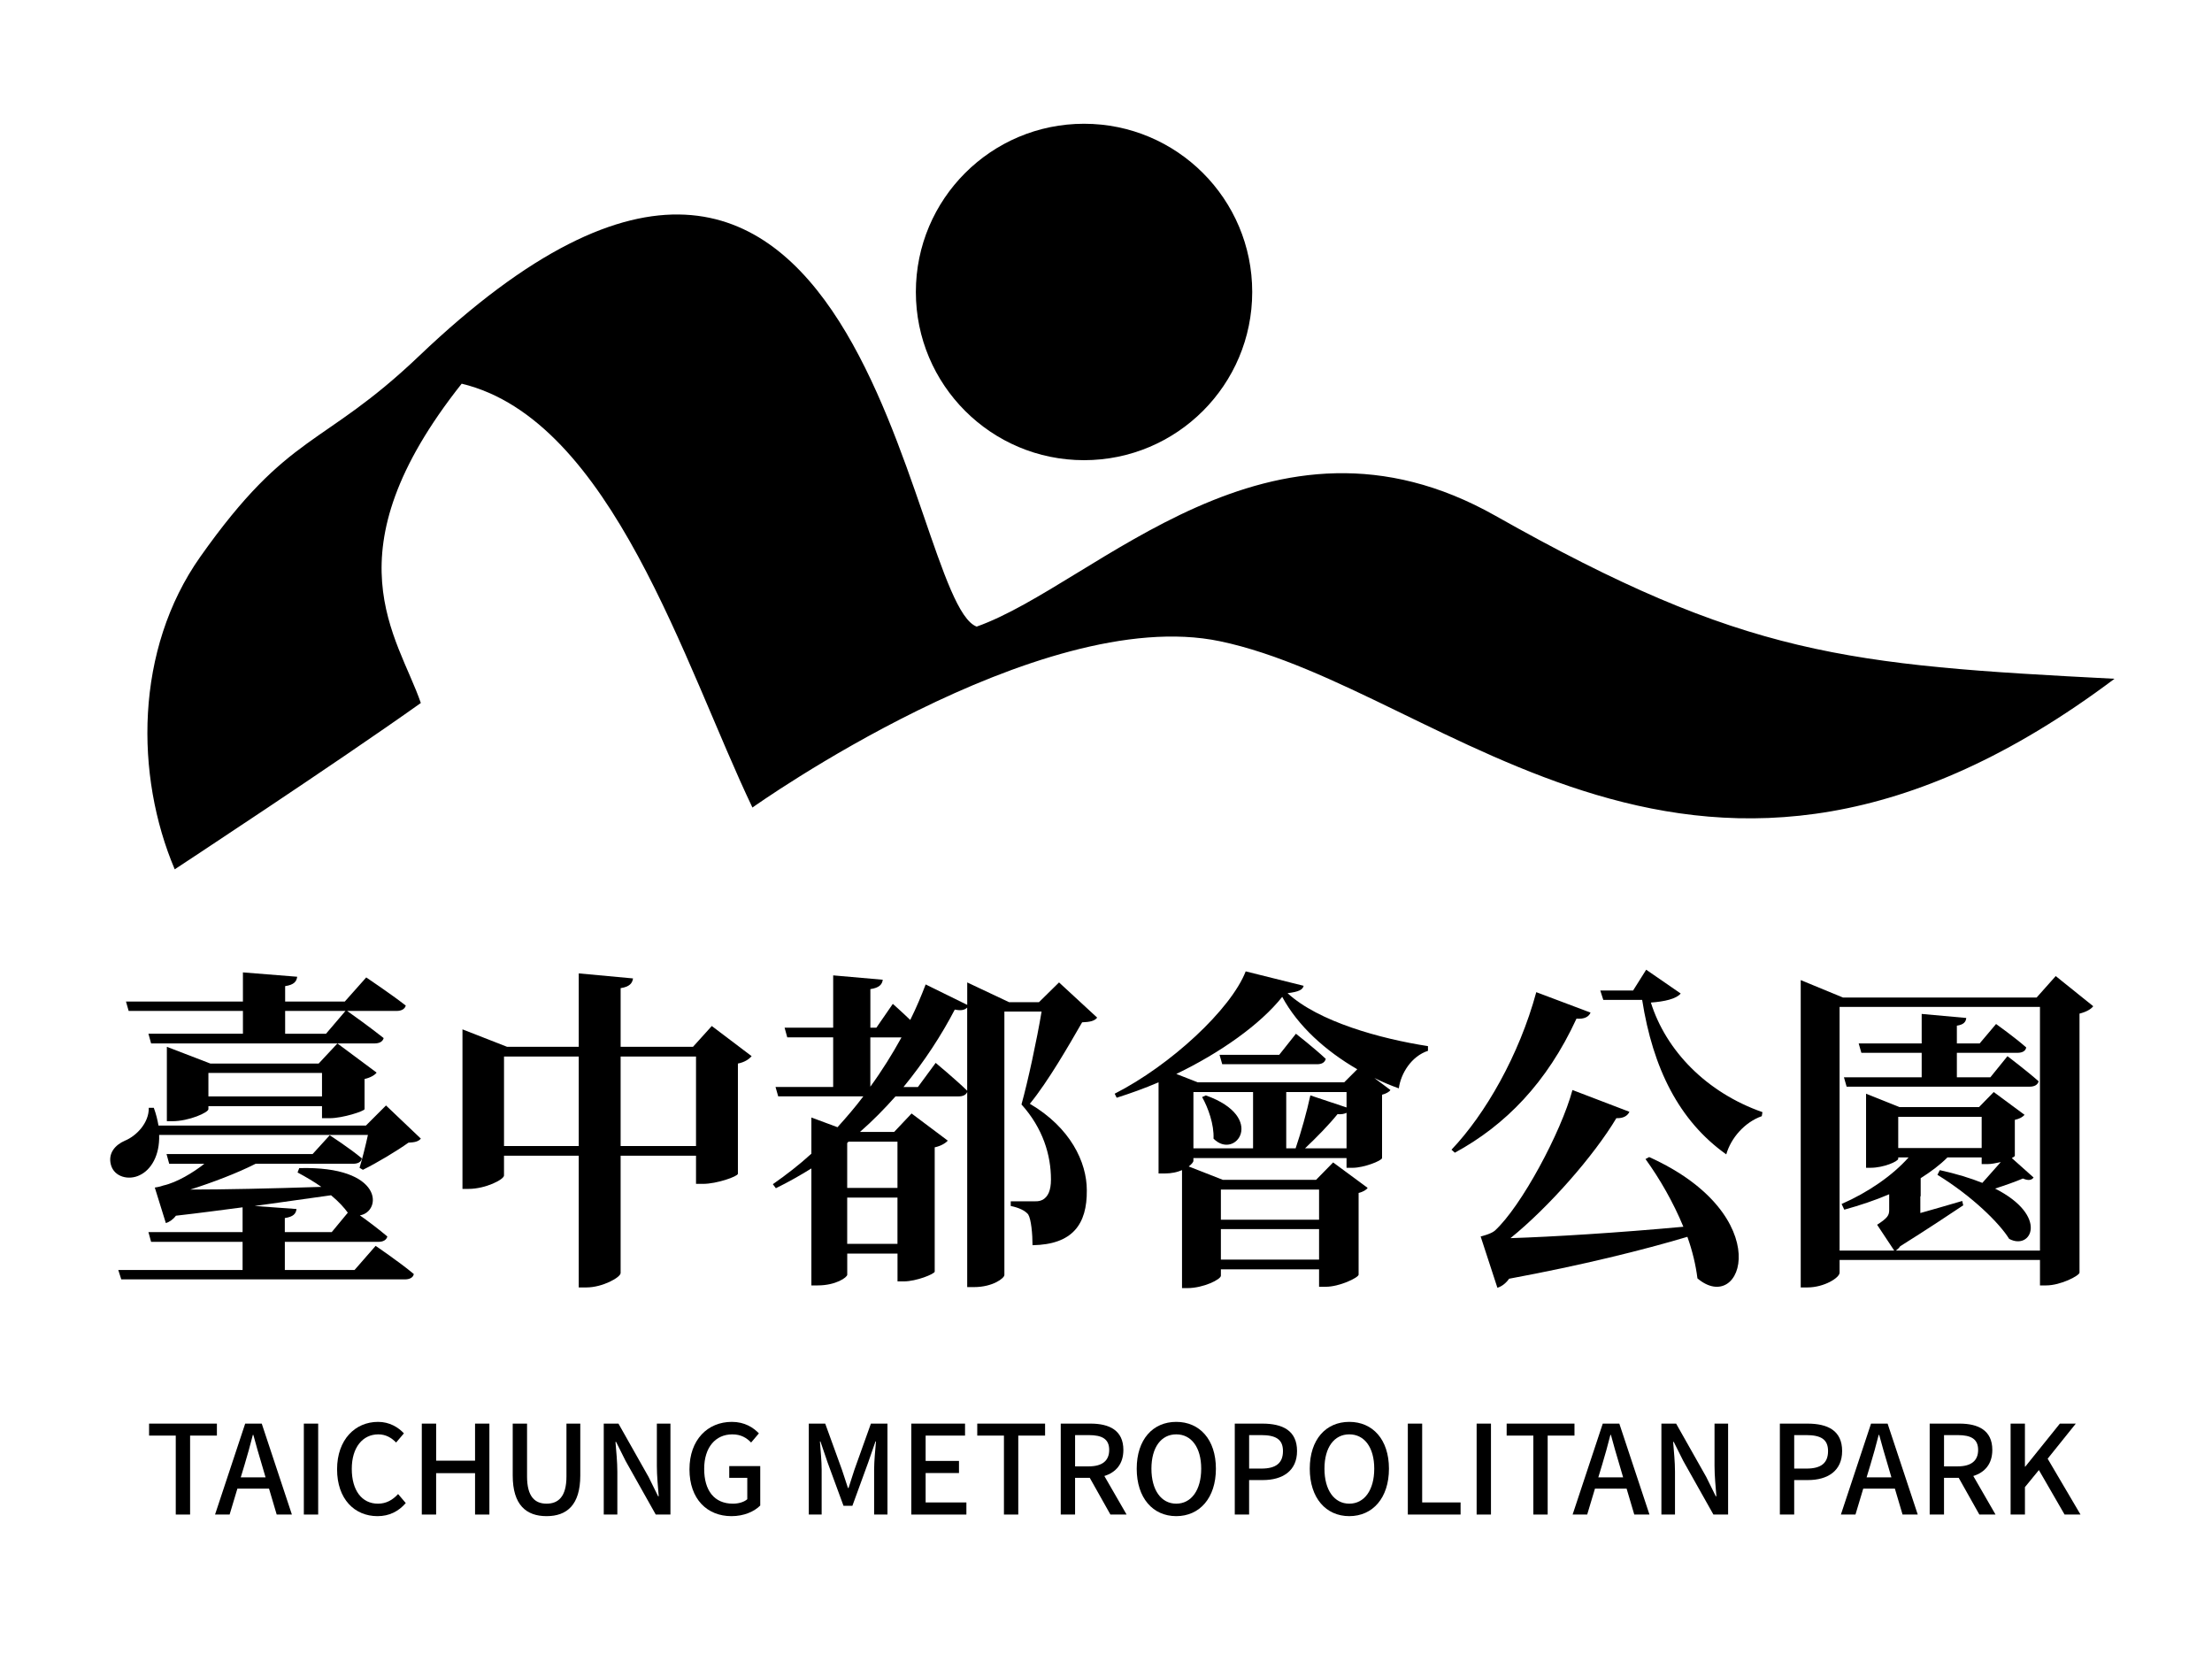
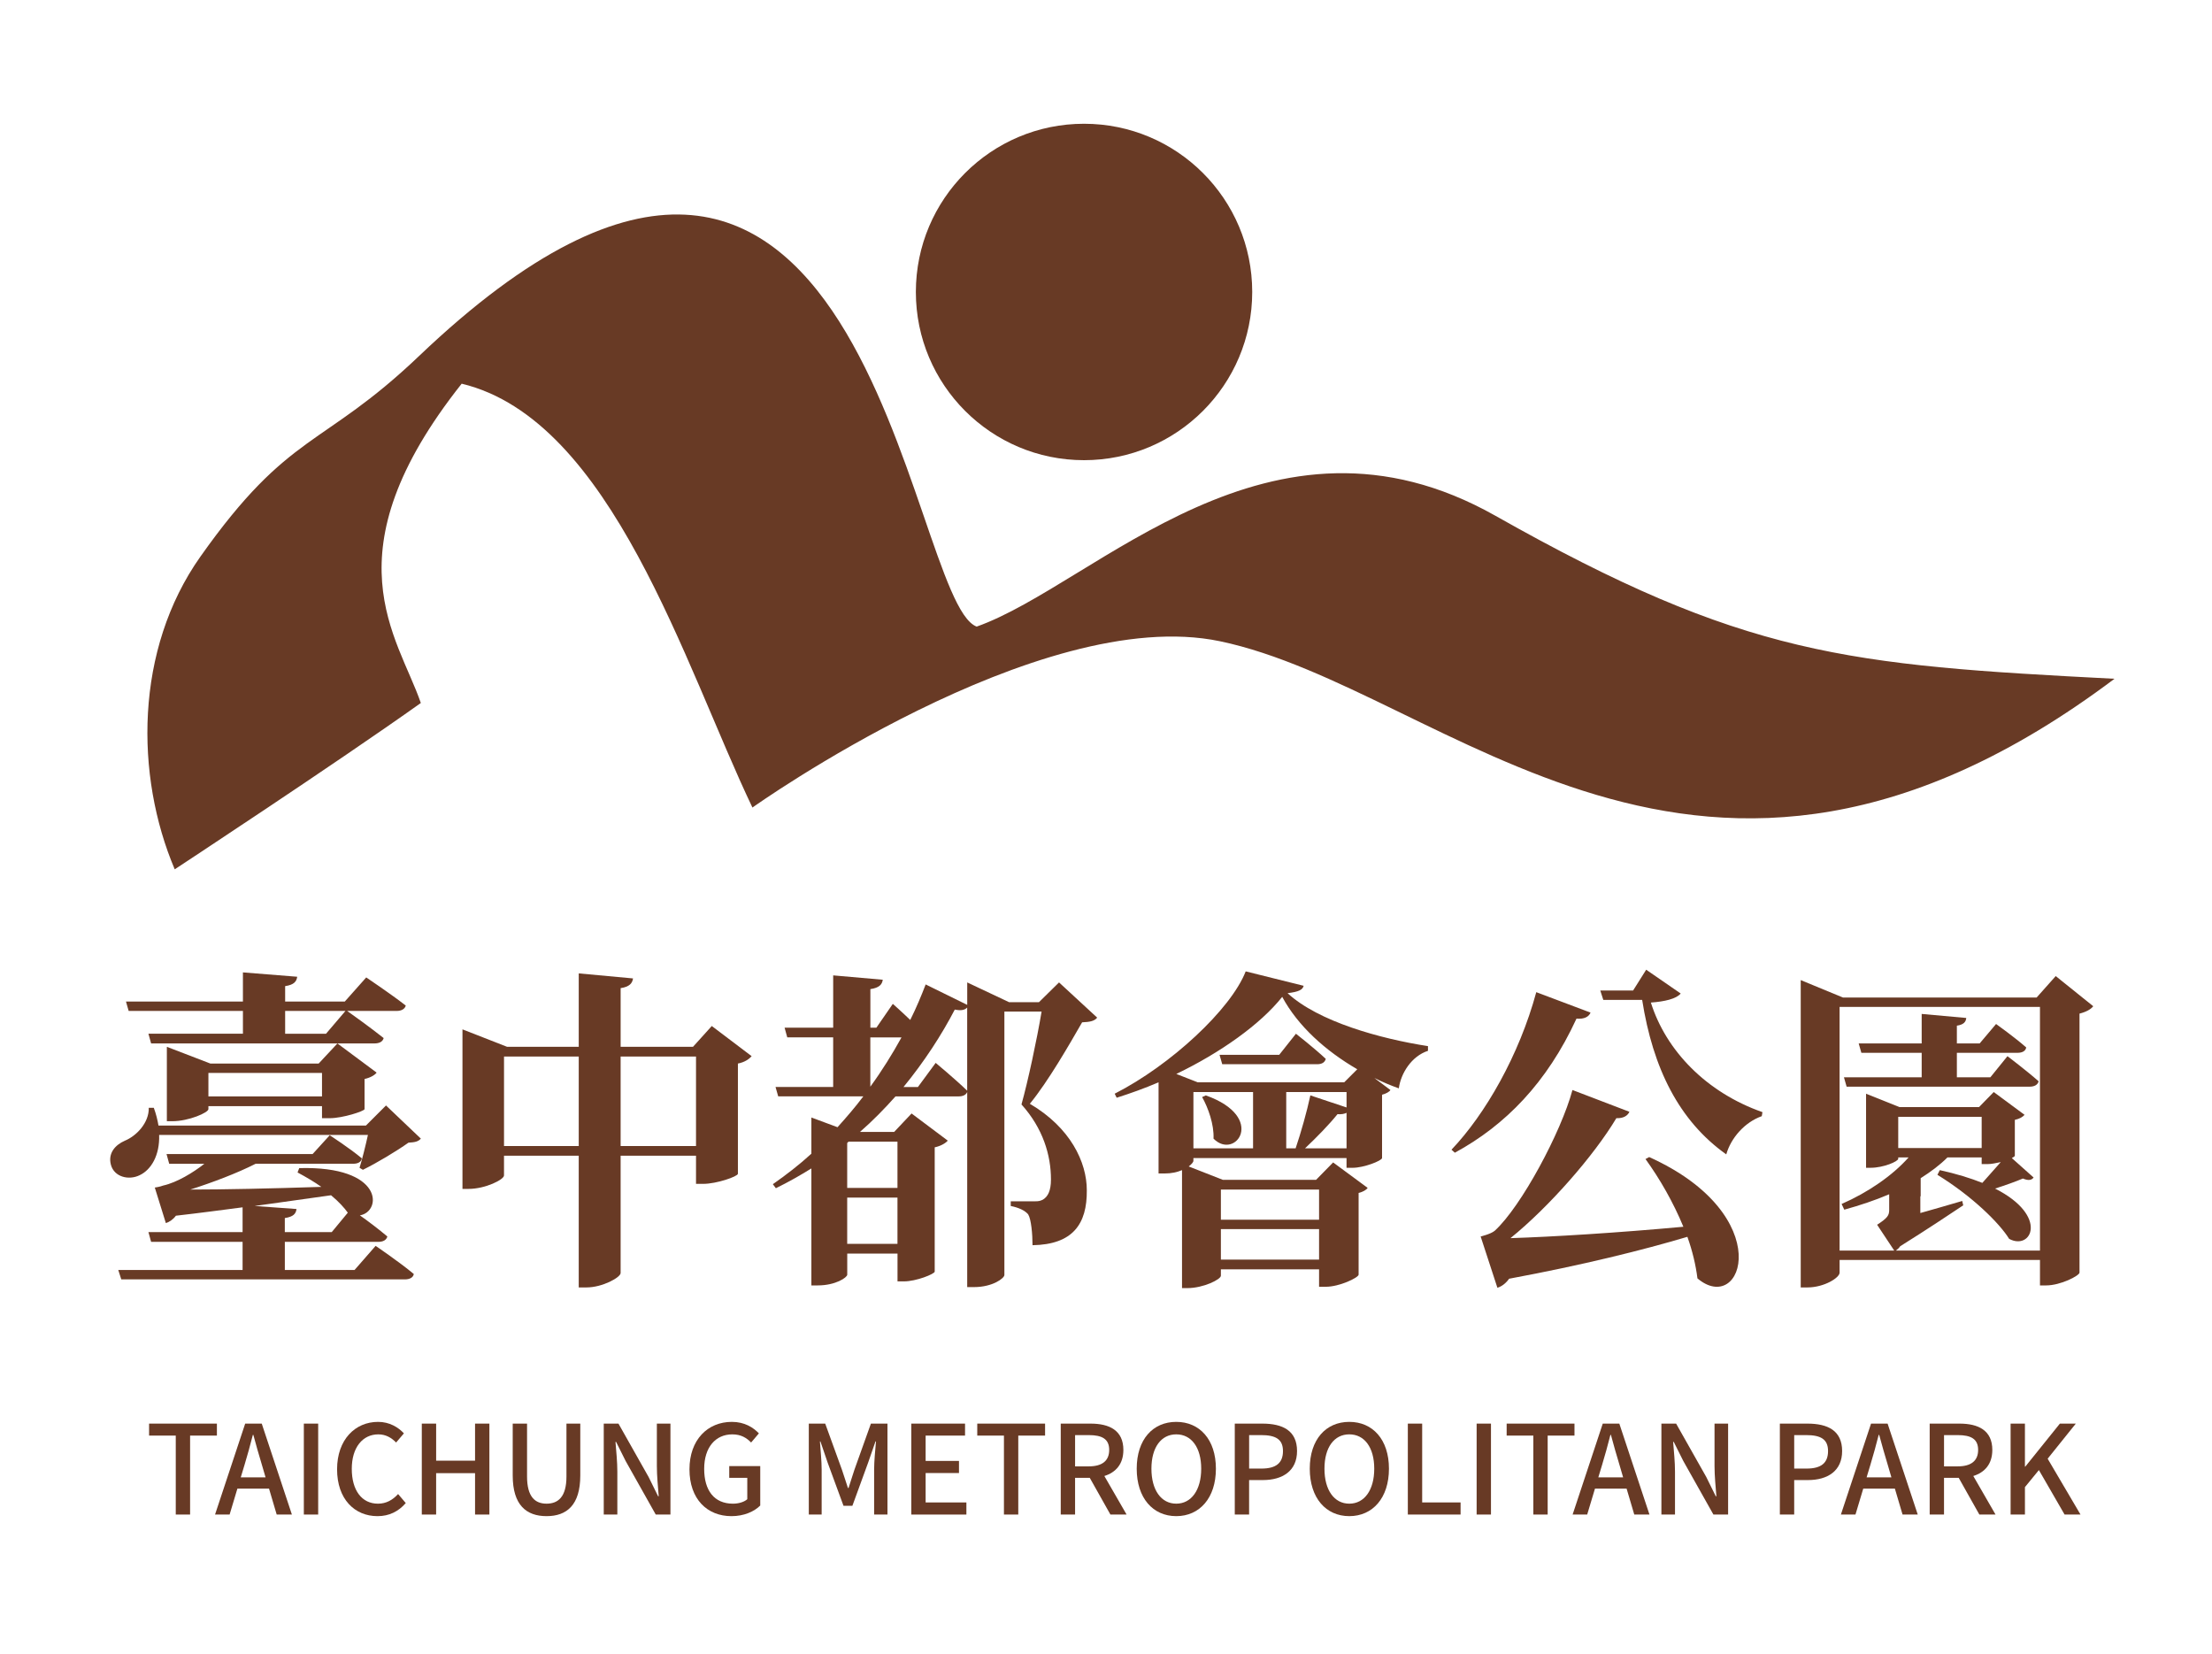
- <svg xmlns="http://www.w3.org/2000/svg" version="1.1" id="圖層_1" x="0px" y="0px" fill="black" width="194px" height="145px" viewBox="0 0 194 145" enable-background="new 0 0 194 145" xml:space="preserve">
+ <svg xmlns="http://www.w3.org/2000/svg" version="1.1" id="圖層_1" x="0px" y="0px" fill="#683A25" width="194px" height="145px" viewBox="0 0 194 145" enable-background="new 0 0 194 145" xml:space="preserve">
  <g>
    <path d="M15.324,76.228c0,0,14.084-9.25,21.584-14.584c-2-5.833-8.25-13.083,3.583-28c13.167,3.167,19.563,24.75,25.5,37.167   c0,0,25.128-17.904,41-14.583c19.916,4.167,42,30.667,78.458,3.292c-23.458-1.208-32.458-1.958-54.292-14.292   c-19.828-11.201-35.021,6-45.499,9.717c-6.167-2.301-9.667-61.134-48.917-23.717c-8.511,8.113-11.333,6.5-19.167,17.583   C11.802,56.978,11.837,68.011,15.324,76.228" />
    <circle cx="95.074" cy="25.602" r="14.75" />
    <g>
      <path d="M36.911,99.843c-0.235,0.265-0.529,0.324-1.087,0.353c-1.029,0.734-2.792,1.792-3.997,2.38l-0.293-0.176    c0.235-0.764,0.529-1.94,0.734-2.88H13.958c0.059,1.793-0.705,3.057-1.704,3.527c-0.94,0.47-2.234,0.176-2.527-0.911    c-0.265-0.999,0.353-1.734,1.234-2.116c1-0.412,2.116-1.558,2.087-2.88h0.441c0.206,0.559,0.323,1.058,0.411,1.558h18.191    l1.763-1.763L36.911,99.843z M32.943,109.247c0,0,2.086,1.411,3.35,2.469c-0.059,0.323-0.382,0.47-0.793,0.47H10.637l-0.264-0.823    h10.903v-2.469h-8.023l-0.235-0.852h8.258v-2.175c-1.822,0.235-3.762,0.5-5.848,0.735c-0.265,0.353-0.588,0.558-0.882,0.646    l-0.97-3.115c0,0,0.441-0.059,0.735-0.176c1.205-0.265,2.645-1.146,3.615-1.91H14.84l-0.235-0.853h12.813l1.499-1.646    c0,0,1.734,1.117,2.821,2.027c-0.059,0.324-0.353,0.471-0.764,0.471h-8.552c-1.616,0.823-3.791,1.646-5.73,2.263    c2.851,0,6.995-0.088,11.491-0.235c-0.617-0.44-1.322-0.852-2.086-1.264l0.147-0.382c7.435-0.206,7.259,3.82,5.319,4.144    c0.676,0.47,1.675,1.234,2.41,1.852c-0.088,0.323-0.382,0.47-0.793,0.47h-8.199v2.469h6.113L32.943,109.247z M11.049,87.823    h10.256v-2.557l4.761,0.382c-0.059,0.412-0.265,0.705-1.058,0.823v1.352h5.231l1.881-2.116c0,0,2.146,1.44,3.468,2.469    c-0.088,0.323-0.411,0.47-0.793,0.47h-4.349c0.382,0.265,2.057,1.469,3.203,2.38c-0.088,0.323-0.382,0.47-0.823,0.47H13.253    l-0.235-0.852h8.288v-1.999H11.284L11.049,87.823z M27.947,93.26l1.646-1.763l3.438,2.557c-0.147,0.206-0.529,0.441-1.058,0.559    v2.645c-0.029,0.176-1.91,0.793-3.056,0.793h-0.676v-1.058h-9.963v0.265c0,0.294-1.705,1.058-3.174,1.058h-0.47v-6.524l3.82,1.469    H27.947z M28.241,96.14v-2.057h-9.963v2.057H28.241z M26.007,106.015c-0.059,0.411-0.264,0.676-1.028,0.793v1.234h4.114    l1.411-1.705c-0.294-0.412-0.793-0.97-1.469-1.528c-1.881,0.265-4.144,0.588-6.701,0.94L26.007,106.015z M25.008,88.646v1.999    h3.585l1.705-1.999H25.008z" />
      <path d="M65.922,92.613c-0.206,0.235-0.587,0.529-1.205,0.646v9.669c-0.029,0.235-1.852,0.882-3.057,0.882h-0.617v-2.469h-6.612    v10.286c0,0.382-1.587,1.264-2.998,1.264h-0.676v-11.55h-6.554v1.734c0,0.353-1.616,1.176-3.115,1.176H40.56V90.262l3.909,1.528    h6.289v-6.436l4.761,0.441c-0.059,0.411-0.294,0.734-1.087,0.852v5.143h6.348l1.646-1.822L65.922,92.613z M50.758,100.49v-7.847    h-6.554v7.847H50.758z M61.043,100.49v-7.847h-6.612v7.847H61.043z" />
      <path d="M96.227,89.234c-0.235,0.294-0.617,0.382-1.322,0.411c-1.117,1.94-2.968,5.172-4.584,7.142    c3.556,2.086,4.996,5.114,4.996,7.582c0.03,2.968-1.234,4.761-4.761,4.82c0-0.97-0.118-2.292-0.382-2.704    c-0.265-0.323-0.793-0.588-1.528-0.735v-0.412h2.146c0.294,0,0.44-0.029,0.676-0.146c0.441-0.265,0.705-0.794,0.705-1.764    c0-2.145-0.705-4.496-2.586-6.583c0.559-1.998,1.352-5.672,1.763-8.141h-3.262v23.1c0,0.264-0.999,1.058-2.674,1.058h-0.587    V95.758c-0.118,0.265-0.382,0.382-0.764,0.382h-5.525c-0.94,1.058-1.969,2.116-3.115,3.115h2.998l1.528-1.617l3.174,2.381    c-0.176,0.206-0.588,0.47-1.146,0.587v10.903c-0.029,0.206-1.616,0.852-2.704,0.852h-0.558v-2.439h-4.409v1.852    c0,0.235-0.999,0.94-2.586,0.94h-0.559v-10.257c-0.999,0.617-2.028,1.205-3.115,1.734l-0.264-0.353    c1.175-0.823,2.322-1.705,3.379-2.674v-3.174l2.292,0.852c0.793-0.882,1.558-1.763,2.263-2.704h-7.464l-0.235-0.823h5.055v-4.35    h-4.026l-0.235-0.853h4.262v-4.584l4.349,0.382c-0.059,0.411-0.294,0.705-1.087,0.823v3.379h0.529l1.44-2.086    c0,0,0.764,0.676,1.528,1.411c0.529-1.058,0.97-2.116,1.352-3.115l3.645,1.793v-1.969l3.673,1.734h2.616l1.763-1.734    L96.227,89.234z M74.42,100.107l-0.118,0.118v3.938h4.409v-4.056H74.42z M78.711,109.071v-4.056h-4.409v4.056H78.711z     M76.331,90.968v4.32c1.029-1.411,1.94-2.88,2.733-4.32H76.331z M82.062,93.201c0,0,1.734,1.44,2.763,2.439v-7.289    c-0.206,0.206-0.5,0.294-1.087,0.176c-1.146,2.204-2.645,4.526-4.497,6.789h1.264L82.062,93.201z" />
      <path d="M114.335,86.442c-0.088,0.353-0.44,0.529-1.411,0.646c2.704,2.498,8.141,3.997,12.314,4.644v0.411    c-1.44,0.47-2.38,1.969-2.557,3.292c-0.735-0.264-1.44-0.558-2.146-0.911l1.411,1.058c-0.088,0.147-0.382,0.323-0.735,0.412v5.554    c-0.029,0.235-1.587,0.853-2.586,0.853h-0.529v-0.853h-13.43v0.235c0,0.118-0.147,0.294-0.412,0.5l2.998,1.175h8.17l1.499-1.528    l3.027,2.233c-0.118,0.176-0.411,0.353-0.793,0.441v7.171c-0.029,0.264-1.675,1.058-2.88,1.058h-0.588v-1.528h-8.611v0.558    c0,0.323-1.528,1.087-2.939,1.087h-0.47v-10.345c-0.411,0.176-0.911,0.294-1.528,0.294h-0.529v-7.994    c-1.234,0.529-2.469,0.97-3.673,1.352l-0.176-0.353c4.908-2.498,10.198-7.406,11.491-10.727L114.335,86.442z M119.037,93.76    c-2.792-1.617-5.202-3.792-6.583-6.348c-1.91,2.41-5.437,4.908-9.287,6.759l1.881,0.735h12.843L119.037,93.76z M104.667,100.695    h5.231v-4.938h-5.231V100.695z M105.754,96.052c5.378,1.91,2.586,5.731,0.676,3.791c0.059-1.234-0.47-2.704-0.999-3.644    L105.754,96.052z M113.659,90.645c0,0,1.616,1.264,2.616,2.204c-0.088,0.323-0.353,0.47-0.764,0.47h-8.317l-0.235-0.823h5.231    L113.659,90.645z M107.076,104.31v2.645h8.611v-2.645H107.076z M115.687,110.452v-2.674h-8.611v2.674H115.687z M118.097,95.758    h-5.29v4.938h0.823c0.47-1.381,0.999-3.262,1.293-4.644l3.174,1.058V95.758z M118.097,100.695V97.58    c-0.176,0.088-0.44,0.147-0.793,0.118c-0.734,0.911-1.822,2.028-2.851,2.998H118.097z" />
      <path d="M139.497,88.793c-0.147,0.353-0.529,0.588-1.234,0.529c-2.586,5.613-6.23,9.346-10.668,11.755l-0.294-0.264    c2.968-3.115,5.937-8.288,7.436-13.813L139.497,88.793z M144.64,101.459c11.314,5.113,8.199,13.989,4.232,10.639    c-0.147-1.176-0.441-2.41-0.882-3.645c-3.85,1.146-9.14,2.469-15.634,3.674c-0.294,0.411-0.646,0.676-1.029,0.793l-1.469-4.497    c0,0,0.881-0.206,1.234-0.5c2.322-2.116,5.819-8.64,6.818-12.343l4.996,1.91c-0.147,0.323-0.5,0.588-1.146,0.559    c-1.969,3.292-5.907,7.788-9.287,10.521c3.703-0.118,9.404-0.47,15.164-0.999c-0.881-2.146-2.086-4.232-3.321-5.937    L144.64,101.459z M147.403,87.118c-0.382,0.47-1.411,0.706-2.616,0.793c1.322,4.203,4.849,7.876,9.786,9.61l-0.059,0.353    c-1.499,0.529-2.704,1.91-3.115,3.35c-4.144-2.938-6.436-7.553-7.376-13.548h-3.409l-0.264-0.823h2.88l1.146-1.822L147.403,87.118    z" />
      <path d="M183.585,88.234c-0.206,0.265-0.617,0.5-1.205,0.647v22.717c-0.029,0.265-1.646,1.117-2.938,1.117h-0.529v-2.234h-17.574    v1.117c0,0.441-1.352,1.293-2.821,1.293h-0.588V85.942l3.703,1.528h16.986l1.675-1.881L183.585,88.234z M178.912,109.659V88.293    h-17.574v21.365h4.791l-1.499-2.263c0.911-0.588,1.058-0.823,1.058-1.293v-1.381c-1.234,0.529-2.557,0.97-3.938,1.352l-0.235-0.5    c2.351-1.029,4.467-2.498,5.878-4.085h-0.911v0.118c0,0.235-1.293,0.793-2.41,0.793h-0.412v-6.495l2.939,1.176h6.965l1.293-1.323    l2.704,1.999c-0.147,0.176-0.441,0.353-0.853,0.441v3.145c0,0.059-0.118,0.118-0.265,0.206l1.911,1.705    c-0.176,0.235-0.441,0.294-0.94,0.088c-0.617,0.264-1.528,0.588-2.439,0.881c4.761,2.41,3.174,5.466,1.234,4.409    c-0.852-1.381-3.233-3.732-6.289-5.613l0.206-0.412c1.47,0.323,2.704,0.706,3.732,1.117c0.529-0.588,1.117-1.264,1.616-1.822    c-0.411,0.088-0.823,0.176-1.175,0.176h-0.5v-0.588h-2.998c-0.676,0.676-1.469,1.264-2.351,1.822v1.587h-0.03v1.469    c1.117-0.323,2.41-0.676,3.674-1.058l0.088,0.382c-1.058,0.705-3.262,2.175-5.525,3.585c-0.118,0.176-0.265,0.294-0.382,0.382    H178.912z M176.062,92.613c0,0,1.705,1.293,2.733,2.204c-0.088,0.323-0.382,0.47-0.794,0.47h-16.046l-0.235-0.823h6.818v-2.146    h-5.29l-0.235-0.823h5.525v-2.586l3.909,0.353c-0.029,0.353-0.235,0.588-0.823,0.676v1.558h1.998l1.44-1.705    c0,0,1.646,1.176,2.645,2.057c-0.059,0.323-0.353,0.47-0.764,0.47h-5.319v2.146h2.938L176.062,92.613z M173.799,97.933h-7.318    v2.733h7.318V97.933z" />
    </g>
    <g>
      <path d="M15.415,125.883h-2.34v-1.051h5.948v1.051h-2.351v6.923h-1.257V125.883z" />
      <path d="M23.594,130.531h-2.773l-0.683,2.275H18.86l2.644-7.974h1.452l2.644,7.974h-1.333L23.594,130.531z M23.291,129.545    l-0.314-1.073c-0.271-0.867-0.509-1.755-0.758-2.654h-0.043c-0.228,0.91-0.477,1.788-0.736,2.654l-0.325,1.073H23.291z" />
      <path d="M26.648,124.832h1.257v7.974h-1.257V124.832z" />
      <path d="M29.563,128.84c0-2.6,1.582-4.16,3.597-4.16c0.997,0,1.777,0.477,2.264,1.008l-0.683,0.802    c-0.412-0.423-0.91-0.715-1.56-0.715c-1.376,0-2.329,1.148-2.329,3.023c0,1.896,0.888,3.055,2.297,3.055    c0.726,0,1.289-0.325,1.766-0.845l0.672,0.791c-0.639,0.736-1.452,1.148-2.481,1.148C31.101,132.946,29.563,131.452,29.563,128.84    z" />
      <path d="M36.994,124.832h1.257v3.25h3.413v-3.25h1.257v7.974h-1.257v-3.629H38.25v3.629h-1.257V124.832z" />
      <path d="M44.967,129.382v-4.55h1.257v4.637c0,1.798,0.715,2.383,1.712,2.383c1.007,0,1.744-0.585,1.744-2.383v-4.637h1.213v4.55    c0,2.6-1.192,3.564-2.958,3.564C46.169,132.946,44.967,131.982,44.967,129.382z" />
      <path d="M52.951,124.832h1.29l2.643,4.68l0.834,1.69h0.054c-0.065-0.823-0.163-1.788-0.163-2.654v-3.716h1.191v7.974h-1.289    l-2.644-4.702l-0.834-1.668H53.98c0.065,0.823,0.163,1.744,0.163,2.611v3.759h-1.192V124.832z" />
      <path d="M60.469,128.84c0-2.6,1.603-4.16,3.716-4.16c1.127,0,1.885,0.499,2.373,1.008l-0.683,0.802    c-0.39-0.401-0.877-0.715-1.646-0.715c-1.484,0-2.47,1.148-2.47,3.023c0,1.896,0.877,3.055,2.524,3.055    c0.487,0,0.975-0.141,1.256-0.39v-1.875h-1.582v-1.029h2.719v3.456c-0.531,0.531-1.43,0.932-2.524,0.932    C62.018,132.946,60.469,131.452,60.469,128.84z" />
      <path d="M70.933,124.832h1.441l1.462,4.03c0.185,0.531,0.347,1.072,0.531,1.614h0.054c0.184-0.542,0.335-1.083,0.52-1.614    l1.441-4.03h1.452v7.974h-1.17v-3.943c0-0.715,0.098-1.744,0.163-2.47h-0.043l-0.639,1.842l-1.387,3.803h-0.78l-1.397-3.803    l-0.628-1.842h-0.043c0.054,0.726,0.152,1.755,0.152,2.47v3.943h-1.127V124.832z" />
      <path d="M79.924,124.832h4.713v1.051h-3.456v2.221h2.925v1.062h-2.925v2.579h3.575v1.062h-4.832V124.832z" />
      <path d="M88.049,125.883h-2.34v-1.051h5.948v1.051h-2.351v6.923h-1.257V125.883z" />
      <path d="M97.387,132.806l-1.81-3.218h-1.289v3.218h-1.257v-7.974h2.611c1.647,0,2.882,0.585,2.882,2.308    c0,1.235-0.661,1.972-1.668,2.286l1.95,3.38H97.387z M94.289,128.581h1.203c1.159,0,1.788-0.477,1.788-1.441s-0.628-1.3-1.788-1.3    h-1.203V128.581z" />
      <path d="M99.694,128.786c0-2.567,1.419-4.106,3.467-4.106c2.047,0,3.478,1.539,3.478,4.106c0,2.568-1.43,4.16-3.478,4.16    C101.113,132.946,99.694,131.354,99.694,128.786z M105.35,128.786c0-1.874-0.867-3.012-2.188-3.012s-2.178,1.138-2.178,3.012    c0,1.875,0.856,3.066,2.178,3.066S105.35,130.661,105.35,128.786z" />
      <path d="M108.295,124.832h2.416c1.777,0,3.044,0.607,3.044,2.405c0,1.744-1.268,2.546-3.001,2.546h-1.203v3.022h-1.257V124.832z     M110.636,128.775c1.278,0,1.885-0.487,1.885-1.538c0-1.051-0.661-1.398-1.928-1.398h-1.04v2.936H110.636z" />
      <path d="M114.871,128.786c0-2.567,1.419-4.106,3.467-4.106c2.047,0,3.478,1.539,3.478,4.106c0,2.568-1.43,4.16-3.478,4.16    C116.29,132.946,114.871,131.354,114.871,128.786z M120.526,128.786c0-1.874-0.867-3.012-2.188-3.012s-2.178,1.138-2.178,3.012    c0,1.875,0.856,3.066,2.178,3.066S120.526,130.661,120.526,128.786z" />
      <path d="M123.472,124.832h1.257v6.912h3.369v1.062h-4.626V124.832z" />
      <path d="M129.506,124.832h1.257v7.974h-1.257V124.832z" />
      <path d="M134.479,125.883h-2.34v-1.051h5.948v1.051h-2.351v6.923h-1.257V125.883z" />
      <path d="M142.658,130.531h-2.773l-0.683,2.275h-1.278l2.644-7.974h1.452l2.644,7.974h-1.333L142.658,130.531z M142.354,129.545    l-0.314-1.073c-0.271-0.867-0.509-1.755-0.758-2.654h-0.043c-0.228,0.91-0.477,1.788-0.736,2.654l-0.325,1.073H142.354z" />
      <path d="M145.712,124.832h1.289l2.644,4.68l0.834,1.69h0.054c-0.065-0.823-0.163-1.788-0.163-2.654v-3.716h1.191v7.974h-1.289    l-2.644-4.702l-0.834-1.668h-0.054c0.065,0.823,0.163,1.744,0.163,2.611v3.759h-1.192V124.832z" />
      <path d="M156.101,124.832h2.416c1.777,0,3.044,0.607,3.044,2.405c0,1.744-1.268,2.546-3.001,2.546h-1.203v3.022h-1.257V124.832z     M158.441,128.775c1.278,0,1.885-0.487,1.885-1.538c0-1.051-0.661-1.398-1.928-1.398h-1.04v2.936H158.441z" />
      <path d="M166.187,130.531h-2.773l-0.683,2.275h-1.278l2.644-7.974h1.452l2.644,7.974h-1.333L166.187,130.531z M165.883,129.545    l-0.314-1.073c-0.271-0.867-0.509-1.755-0.758-2.654h-0.043c-0.228,0.91-0.477,1.788-0.736,2.654l-0.325,1.073H165.883z" />
      <path d="M173.596,132.806l-1.81-3.218h-1.289v3.218h-1.257v-7.974h2.611c1.647,0,2.882,0.585,2.882,2.308    c0,1.235-0.661,1.972-1.668,2.286l1.95,3.38H173.596z M170.498,128.581h1.203c1.159,0,1.788-0.477,1.788-1.441    s-0.628-1.3-1.788-1.3h-1.203V128.581z" />
      <path d="M176.336,124.832h1.257v3.77h0.033l3.033-3.77h1.397l-2.47,3.077l2.882,4.897h-1.397l-2.253-3.9l-1.224,1.495v2.405    h-1.257V124.832z" />
    </g>
  </g>
</svg>
